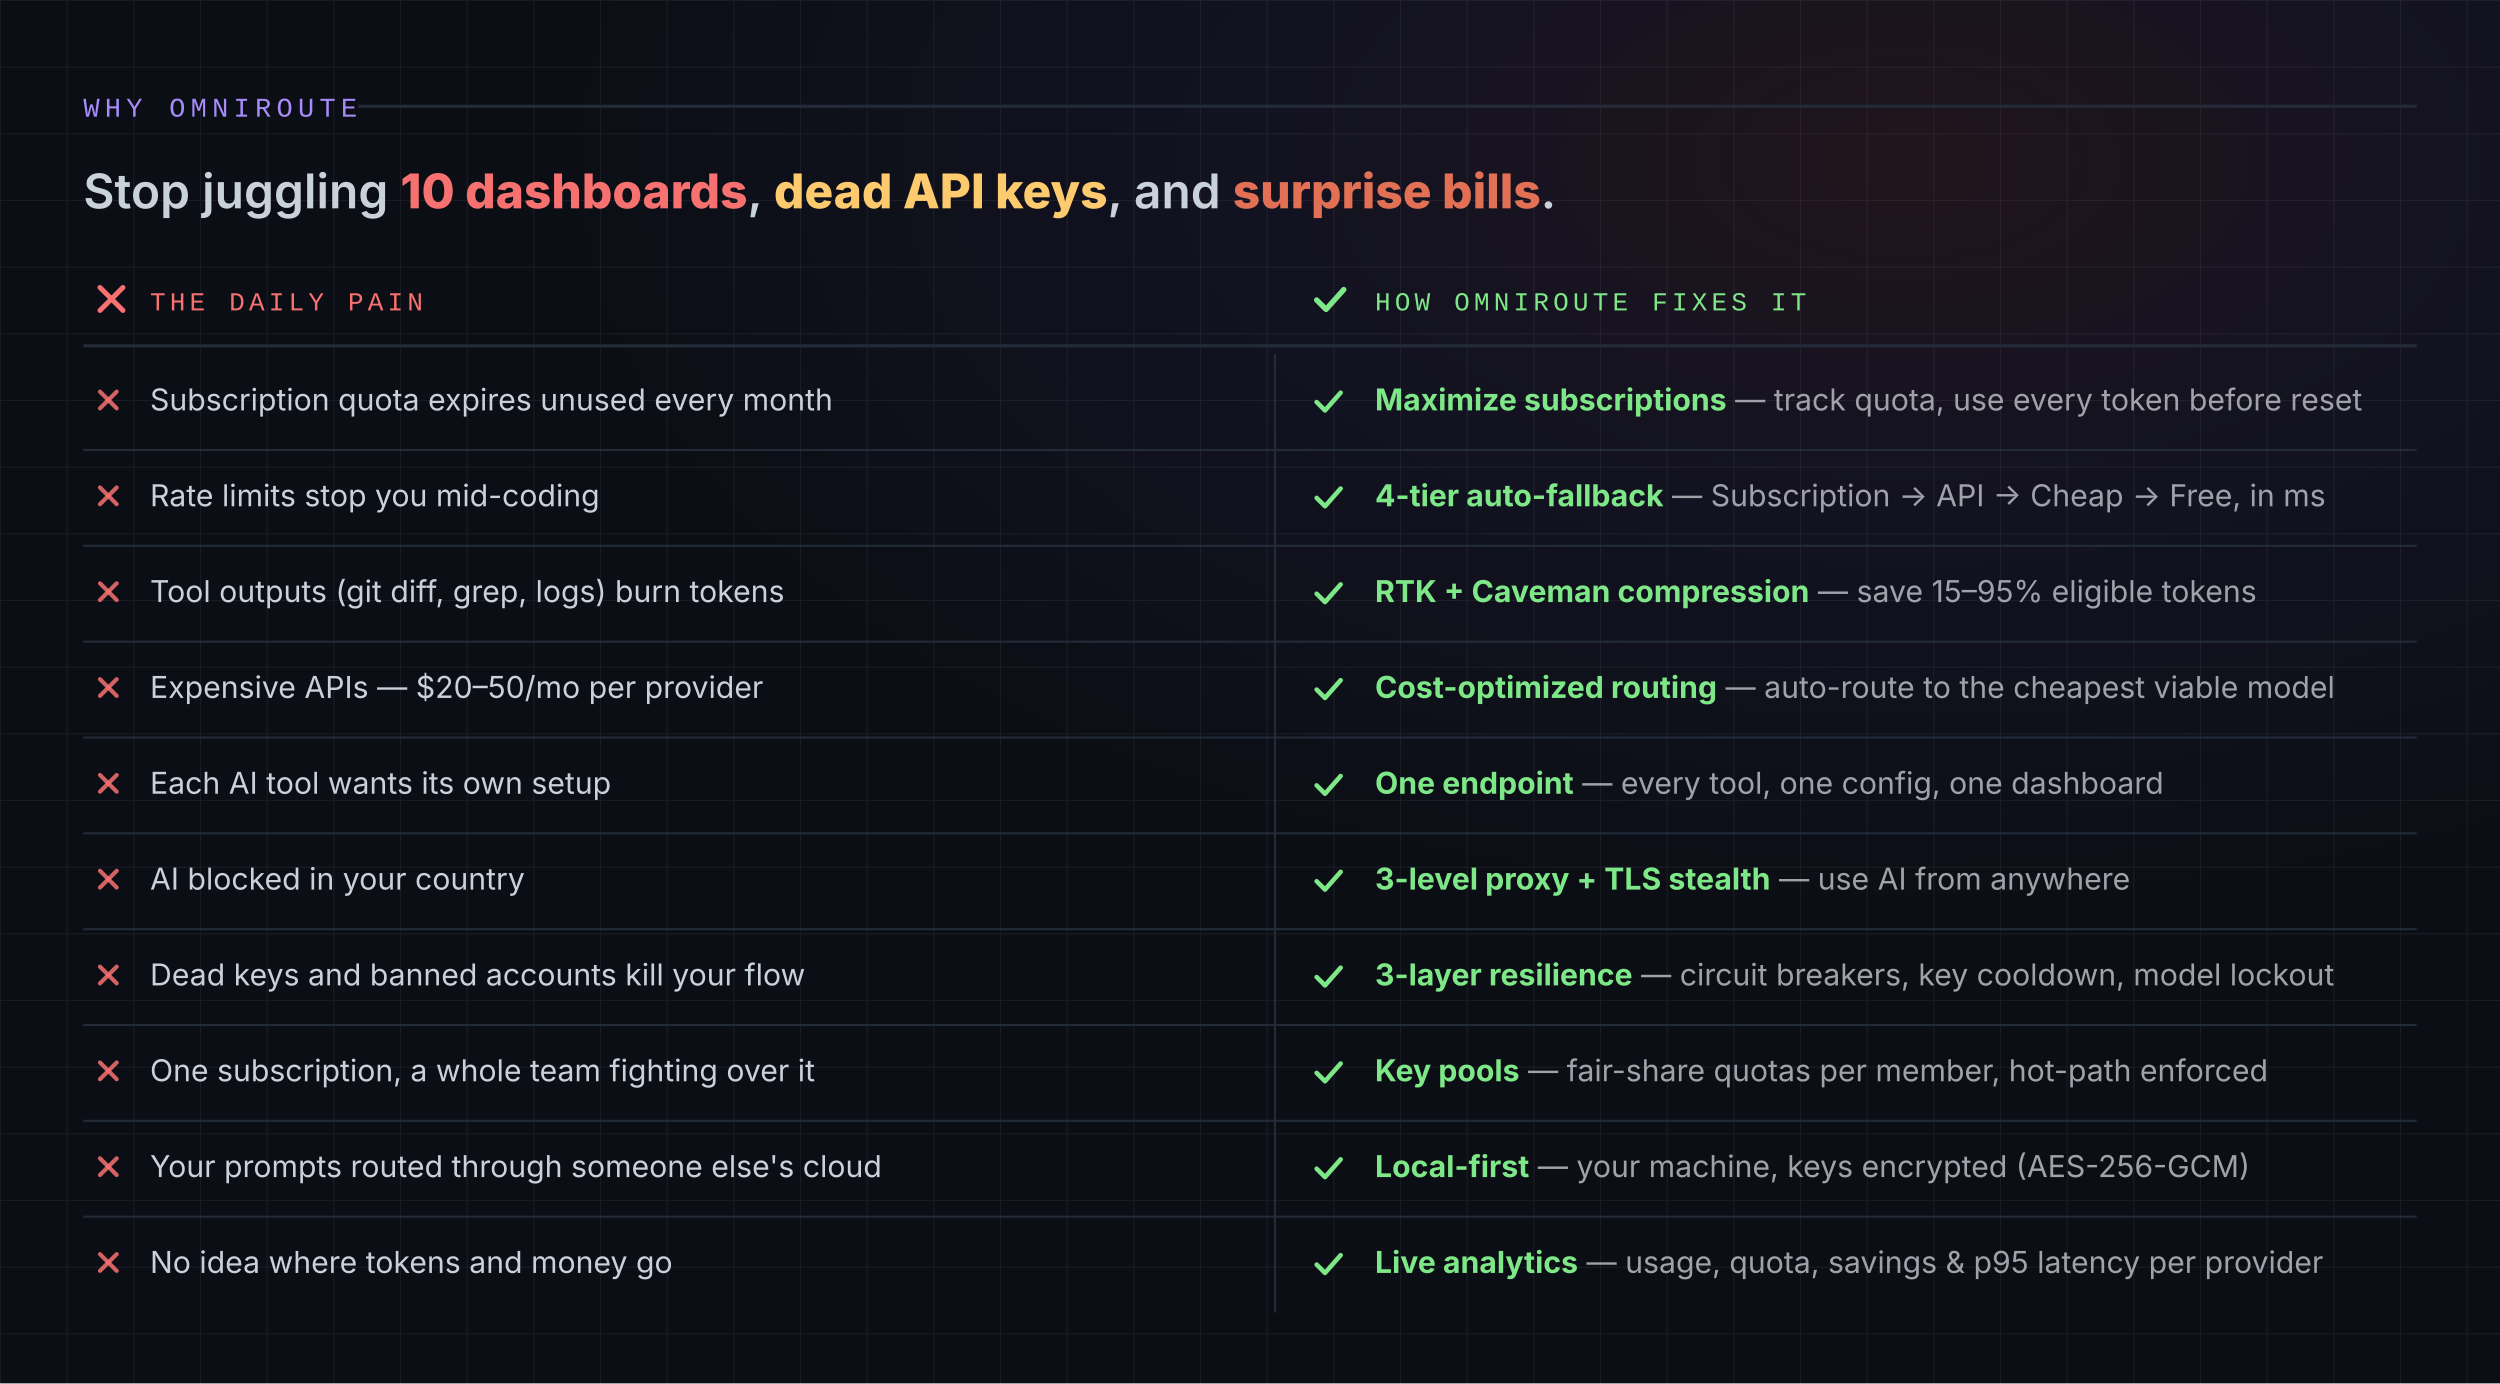
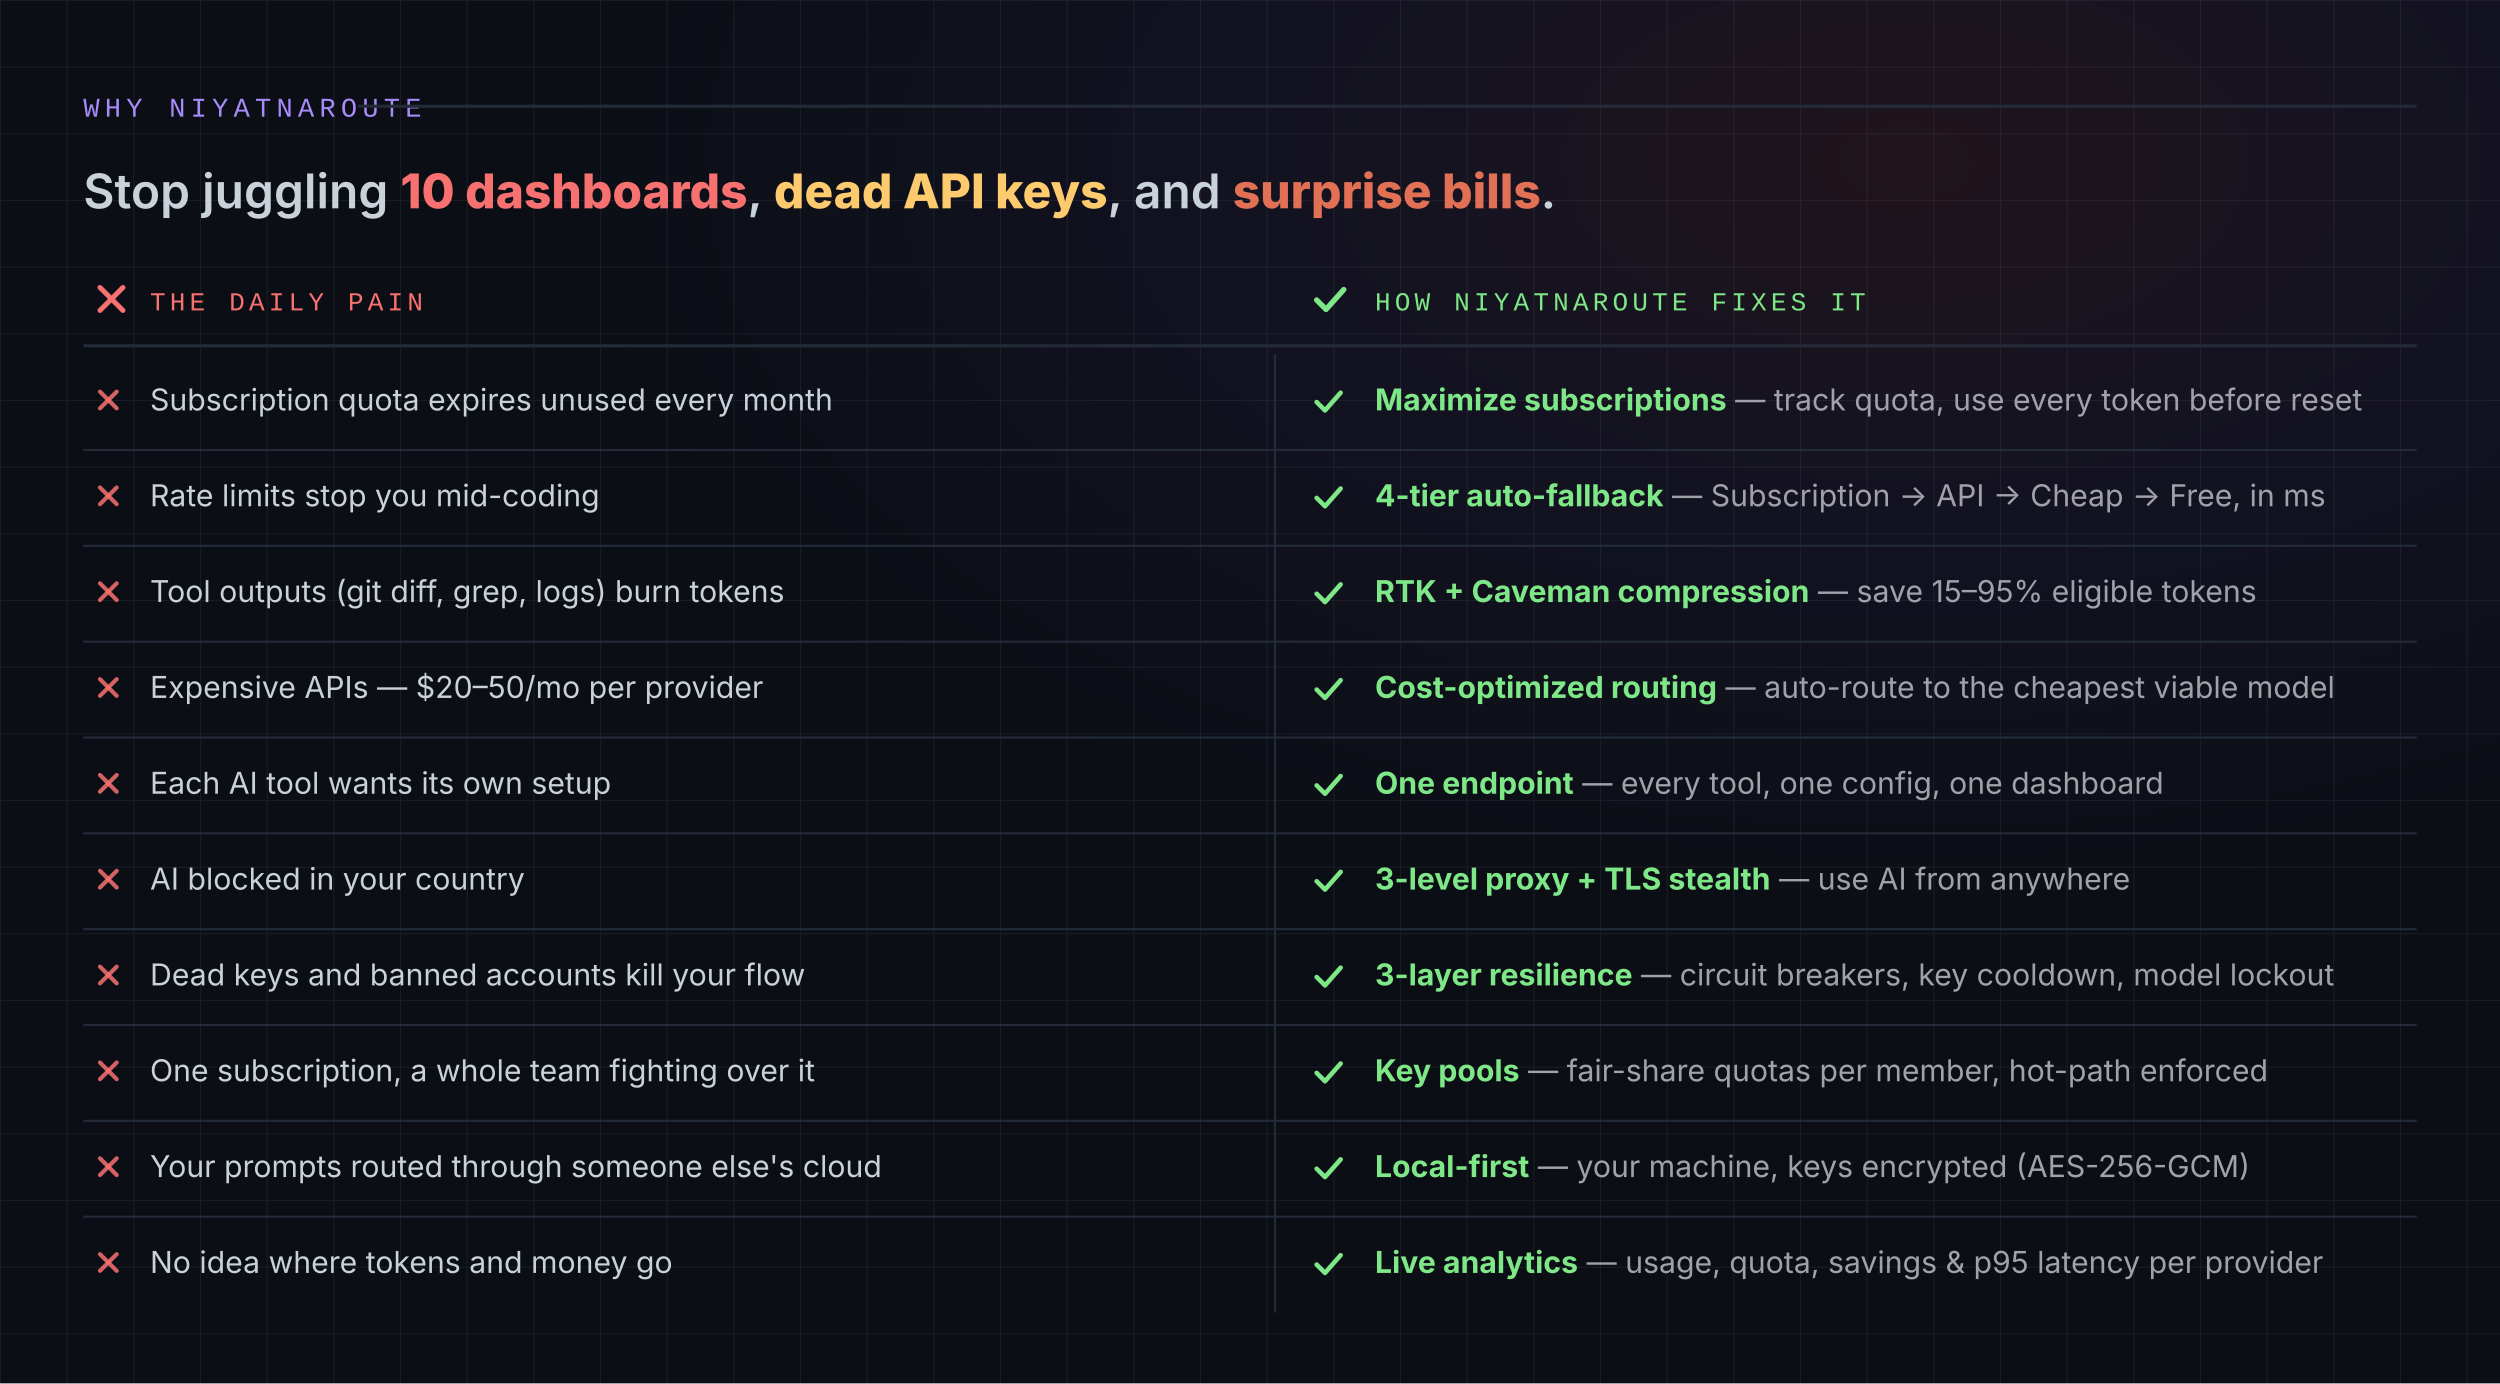
- <svg xmlns="http://www.w3.org/2000/svg" viewBox="0 0 1200 664" role="img" aria-label="Why OmniRoute — stop juggling 10 dashboards, dead API keys and surprise bills. Ten daily pains and how OmniRoute fixes each: subscription quota expiring unused — maximize subscriptions, track quota and use every token before reset. Rate limits stopping you mid-coding — 4-tier auto-fallback from Subscription to API to Cheap to Free in milliseconds. Tool outputs like git diff, grep and logs burning tokens — RTK + Caveman compression saves 15 to 95 percent of eligible tokens per request. Expensive APIs at 20 to 50 dollars per month per provider — cost-optimized routing to the cheapest viable model. Each AI tool wanting its own setup — one endpoint, every tool, one dashboard. AI blocked in your country — 3-level proxy plus TLS fingerprint stealth. Dead keys and banned accounts killing your flow — 3-layer resilience with circuit breakers, key cooldown and model lockout. One subscription shared by a whole team — key pools with fair-share quotas per member enforced in the hot path. Prompts routed through someone else's cloud — local-first, runs on your machine with AES-256-GCM encrypted keys. No idea where tokens and money go — live analytics with usage, quota, savings and p95 latency per provider.">
+ <svg xmlns="http://www.w3.org/2000/svg" viewBox="0 0 1200 664" role="img" aria-label="Why NiyatnaRoute — stop juggling 10 dashboards, dead API keys and surprise bills. Ten daily pains and how NiyatnaRoute fixes each: subscription quota expiring unused — maximize subscriptions, track quota and use every token before reset. Rate limits stopping you mid-coding — 4-tier auto-fallback from Subscription to API to Cheap to Free in milliseconds. Tool outputs like git diff, grep and logs burning tokens — RTK + Caveman compression saves 15 to 95 percent of eligible tokens per request. Expensive APIs at 20 to 50 dollars per month per provider — cost-optimized routing to the cheapest viable model. Each AI tool wanting its own setup — one endpoint, every tool, one dashboard. AI blocked in your country — 3-level proxy plus TLS fingerprint stealth. Dead keys and banned accounts killing your flow — 3-layer resilience with circuit breakers, key cooldown and model lockout. One subscription shared by a whole team — key pools with fair-share quotas per member enforced in the hot path. Prompts routed through someone else's cloud — local-first, runs on your machine with AES-256-GCM encrypted keys. No idea where tokens and money go — live analytics with usage, quota, savings and p95 latency per provider.">
  <defs>
    <pattern id="gridPaperW" width="32" height="32" patternUnits="userSpaceOnUse">
      <path d="M 32 0 L 0 0 0 32" fill="none" stroke="#ffffff" stroke-opacity="0.06" stroke-width="1" />
    </pattern>
    <radialGradient id="bgGlowW" cx="76%" cy="12%" r="55%">
      <stop offset="0%" stop-color="#e54d5e" stop-opacity="0.10" />
      <stop offset="55%" stop-color="#8b5cf6" stop-opacity="0.05" />
      <stop offset="100%" stop-color="#6366f1" stop-opacity="0" />
    </radialGradient>
  </defs>
  <rect width="1200" height="664" fill="#0b0e14" />
  <rect width="1200" height="664" fill="url(#gridPaperW)" />
  <rect width="1200" height="664" fill="url(#bgGlowW)" />
-   <text x="40" y="56" font-family="Consolas, 'Courier New', monospace" font-size="13" letter-spacing="2.5" fill="#a78bfa">WHY OMNIROUTE</text>
+   <text x="40" y="56" font-family="Consolas, 'Courier New', monospace" font-size="13" letter-spacing="2.5" fill="#a78bfa">WHY NIYATNAROUTE</text>
  <line x1="172" y1="51" x2="1160" y2="51" stroke="#232b38" stroke-width="1.5" />
  <text x="40" y="100" font-family="Inter, 'Segoe UI', Arial, Helvetica, system-ui, sans-serif" font-size="23" font-weight="600" fill="#c9d1d9">Stop juggling <tspan fill="#f87171" font-weight="800">10 dashboards</tspan>, <tspan fill="#fdcb6e" font-weight="800">dead API keys</tspan>, and <tspan fill="#e17055" font-weight="800">surprise bills</tspan>.</text>
  <g transform="translate(48,138)" stroke="#f87171" stroke-width="2.4" fill="none" stroke-linecap="round">
    <line x1="0" y1="0" x2="11" y2="11" />
    <line x1="11" y1="0" x2="0" y2="11" />
  </g>
  <text x="72" y="149" font-family="Consolas, 'Courier New', monospace" font-size="12.5" letter-spacing="2" fill="#f87171">THE DAILY PAIN</text>
  <g transform="translate(632,137)" stroke="#7ee787" stroke-width="2.6" fill="none" stroke-linecap="round" stroke-linejoin="round">
    <path d="M 0,7 L 4.5,11.5 L 13,2" />
  </g>
-   <text x="660" y="149" font-family="Consolas, 'Courier New', monospace" font-size="12.5" letter-spacing="2" fill="#7ee787">HOW OMNIROUTE FIXES IT</text>
+   <text x="660" y="149" font-family="Consolas, 'Courier New', monospace" font-size="12.5" letter-spacing="2" fill="#7ee787">HOW NIYATNAROUTE FIXES IT</text>
  <line x1="40" y1="166" x2="1160" y2="166" stroke="#232b38" stroke-width="1.5" />
  <rect x="40" y="170" width="1120" height="46" fill="#7ee787" opacity="0">
    <animate attributeName="y" calcMode="discrete" values="170;216;262;308;354;400;446;492;538;584" keyTimes="0;0.1;0.2;0.3;0.4;0.5;0.6;0.7;0.8;0.9" dur="15s" repeatCount="indefinite" />
    <animate attributeName="opacity" values="0;0.055;0.055;0" keyTimes="0;0.015;0.985;1" dur="15s" repeatCount="indefinite" />
  </rect>
  <g font-family="Inter, 'Segoe UI', Arial, Helvetica, system-ui, sans-serif" font-size="14.5">
    <g stroke="#232b38" stroke-width="1">
      <line x1="40" y1="216" x2="1160" y2="216" />
      <line x1="40" y1="262" x2="1160" y2="262" />
      <line x1="40" y1="308" x2="1160" y2="308" />
      <line x1="40" y1="354" x2="1160" y2="354" />
      <line x1="40" y1="400" x2="1160" y2="400" />
      <line x1="40" y1="446" x2="1160" y2="446" />
      <line x1="40" y1="492" x2="1160" y2="492" />
      <line x1="40" y1="538" x2="1160" y2="538" />
      <line x1="40" y1="584" x2="1160" y2="584" />
    </g>
    <line x1="612" y1="170" x2="612" y2="630" stroke="#232b38" stroke-width="1" />
    <g stroke="#f87171" stroke-opacity="0.85" stroke-width="2" fill="none" stroke-linecap="round">
      <g transform="translate(48,188)">
        <line x1="0" y1="0" x2="8" y2="8" />
        <line x1="8" y1="0" x2="0" y2="8" />
      </g>
      <g transform="translate(48,234)">
        <line x1="0" y1="0" x2="8" y2="8" />
        <line x1="8" y1="0" x2="0" y2="8" />
      </g>
      <g transform="translate(48,280)">
        <line x1="0" y1="0" x2="8" y2="8" />
        <line x1="8" y1="0" x2="0" y2="8" />
      </g>
      <g transform="translate(48,326)">
        <line x1="0" y1="0" x2="8" y2="8" />
        <line x1="8" y1="0" x2="0" y2="8" />
      </g>
      <g transform="translate(48,372)">
        <line x1="0" y1="0" x2="8" y2="8" />
        <line x1="8" y1="0" x2="0" y2="8" />
      </g>
      <g transform="translate(48,418)">
        <line x1="0" y1="0" x2="8" y2="8" />
        <line x1="8" y1="0" x2="0" y2="8" />
      </g>
      <g transform="translate(48,464)">
        <line x1="0" y1="0" x2="8" y2="8" />
        <line x1="8" y1="0" x2="0" y2="8" />
      </g>
      <g transform="translate(48,510)">
        <line x1="0" y1="0" x2="8" y2="8" />
        <line x1="8" y1="0" x2="0" y2="8" />
      </g>
      <g transform="translate(48,556)">
        <line x1="0" y1="0" x2="8" y2="8" />
        <line x1="8" y1="0" x2="0" y2="8" />
      </g>
      <g transform="translate(48,602)">
        <line x1="0" y1="0" x2="8" y2="8" />
        <line x1="8" y1="0" x2="0" y2="8" />
      </g>
    </g>
    <g stroke="#7ee787" stroke-width="2.2" fill="none" stroke-linecap="round" stroke-linejoin="round">
      <g transform="translate(632,187)">
        <path d="M 0,6 L 4,10 L 11.5,1.5" />
      </g>
      <g transform="translate(632,233)">
        <path d="M 0,6 L 4,10 L 11.5,1.5" />
      </g>
      <g transform="translate(632,279)">
        <path d="M 0,6 L 4,10 L 11.5,1.5" />
      </g>
      <g transform="translate(632,325)">
        <path d="M 0,6 L 4,10 L 11.5,1.5" />
      </g>
      <g transform="translate(632,371)">
        <path d="M 0,6 L 4,10 L 11.5,1.5" />
      </g>
      <g transform="translate(632,417)">
        <path d="M 0,6 L 4,10 L 11.5,1.5" />
      </g>
      <g transform="translate(632,463)">
        <path d="M 0,6 L 4,10 L 11.5,1.5" />
      </g>
      <g transform="translate(632,509)">
        <path d="M 0,6 L 4,10 L 11.5,1.5" />
      </g>
      <g transform="translate(632,555)">
        <path d="M 0,6 L 4,10 L 11.5,1.5" />
      </g>
      <g transform="translate(632,601)">
        <path d="M 0,6 L 4,10 L 11.5,1.5" />
      </g>
    </g>
    <g fill="#c9d1d9">
      <text x="72" y="197">Subscription quota expires unused every month</text>
      <text x="72" y="243">Rate limits stop you mid-coding</text>
      <text x="72" y="289">Tool outputs (git diff, grep, logs) burn tokens</text>
      <text x="72" y="335">Expensive APIs — $20–50/mo per provider</text>
      <text x="72" y="381">Each AI tool wants its own setup</text>
      <text x="72" y="427">AI blocked in your country</text>
      <text x="72" y="473">Dead keys and banned accounts kill your flow</text>
      <text x="72" y="519">One subscription, a whole team fighting over it</text>
      <text x="72" y="565">Your prompts routed through someone else's cloud</text>
      <text x="72" y="611">No idea where tokens and money go</text>
    </g>
    <g fill="#a1a1aa">
      <text x="660" y="197">
        <tspan font-weight="700" fill="#7ee787">Maximize subscriptions</tspan> — track quota, use every token before reset</text>
      <text x="660" y="243">
        <tspan font-weight="700" fill="#7ee787">4-tier auto-fallback</tspan> — Subscription → API → Cheap → Free, in ms</text>
      <text x="660" y="289">
        <tspan font-weight="700" fill="#7ee787">RTK + Caveman compression</tspan> — save 15–95% eligible tokens</text>
      <text x="660" y="335">
        <tspan font-weight="700" fill="#7ee787">Cost-optimized routing</tspan> — auto-route to the cheapest viable model</text>
      <text x="660" y="381">
        <tspan font-weight="700" fill="#7ee787">One endpoint</tspan> — every tool, one config, one dashboard</text>
      <text x="660" y="427">
        <tspan font-weight="700" fill="#7ee787">3-level proxy + TLS stealth</tspan> — use AI from anywhere</text>
      <text x="660" y="473">
        <tspan font-weight="700" fill="#7ee787">3-layer resilience</tspan> — circuit breakers, key cooldown, model lockout</text>
      <text x="660" y="519">
        <tspan font-weight="700" fill="#7ee787">Key pools</tspan> — fair-share quotas per member, hot-path enforced</text>
      <text x="660" y="565">
        <tspan font-weight="700" fill="#7ee787">Local-first</tspan> — your machine, keys encrypted (AES-256-GCM)</text>
      <text x="660" y="611">
        <tspan font-weight="700" fill="#7ee787">Live analytics</tspan> — usage, quota, savings &amp; p95 latency per provider</text>
    </g>
  </g>
</svg>
